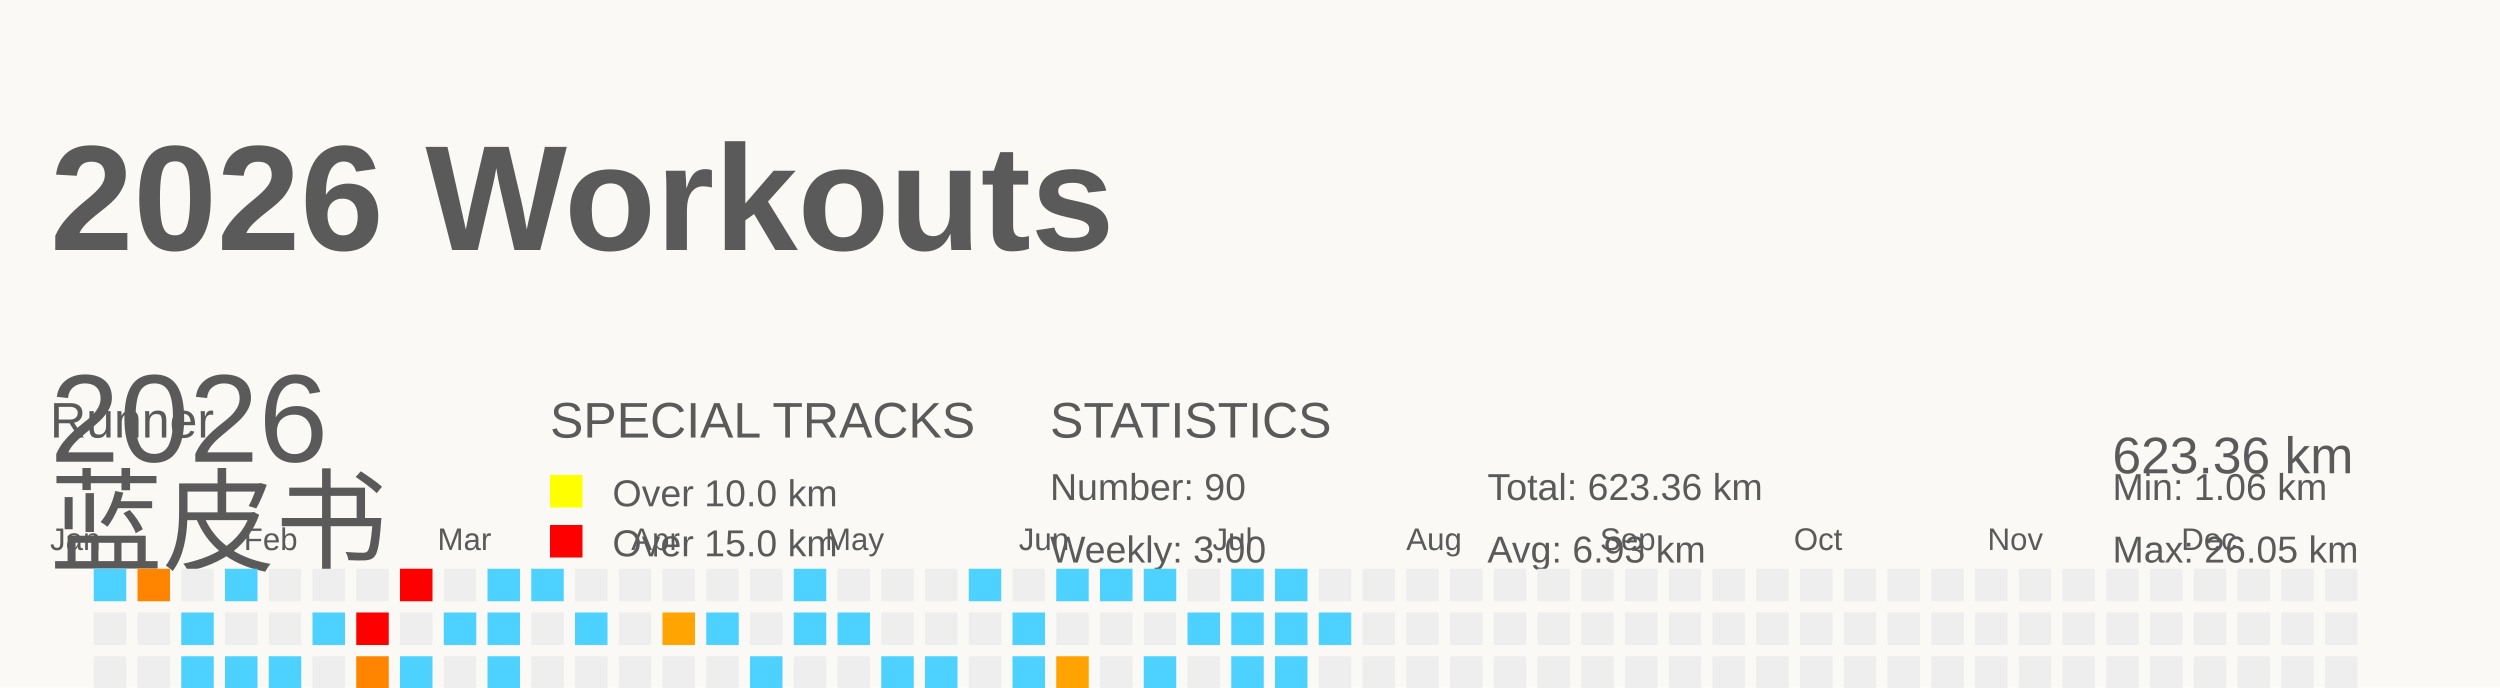
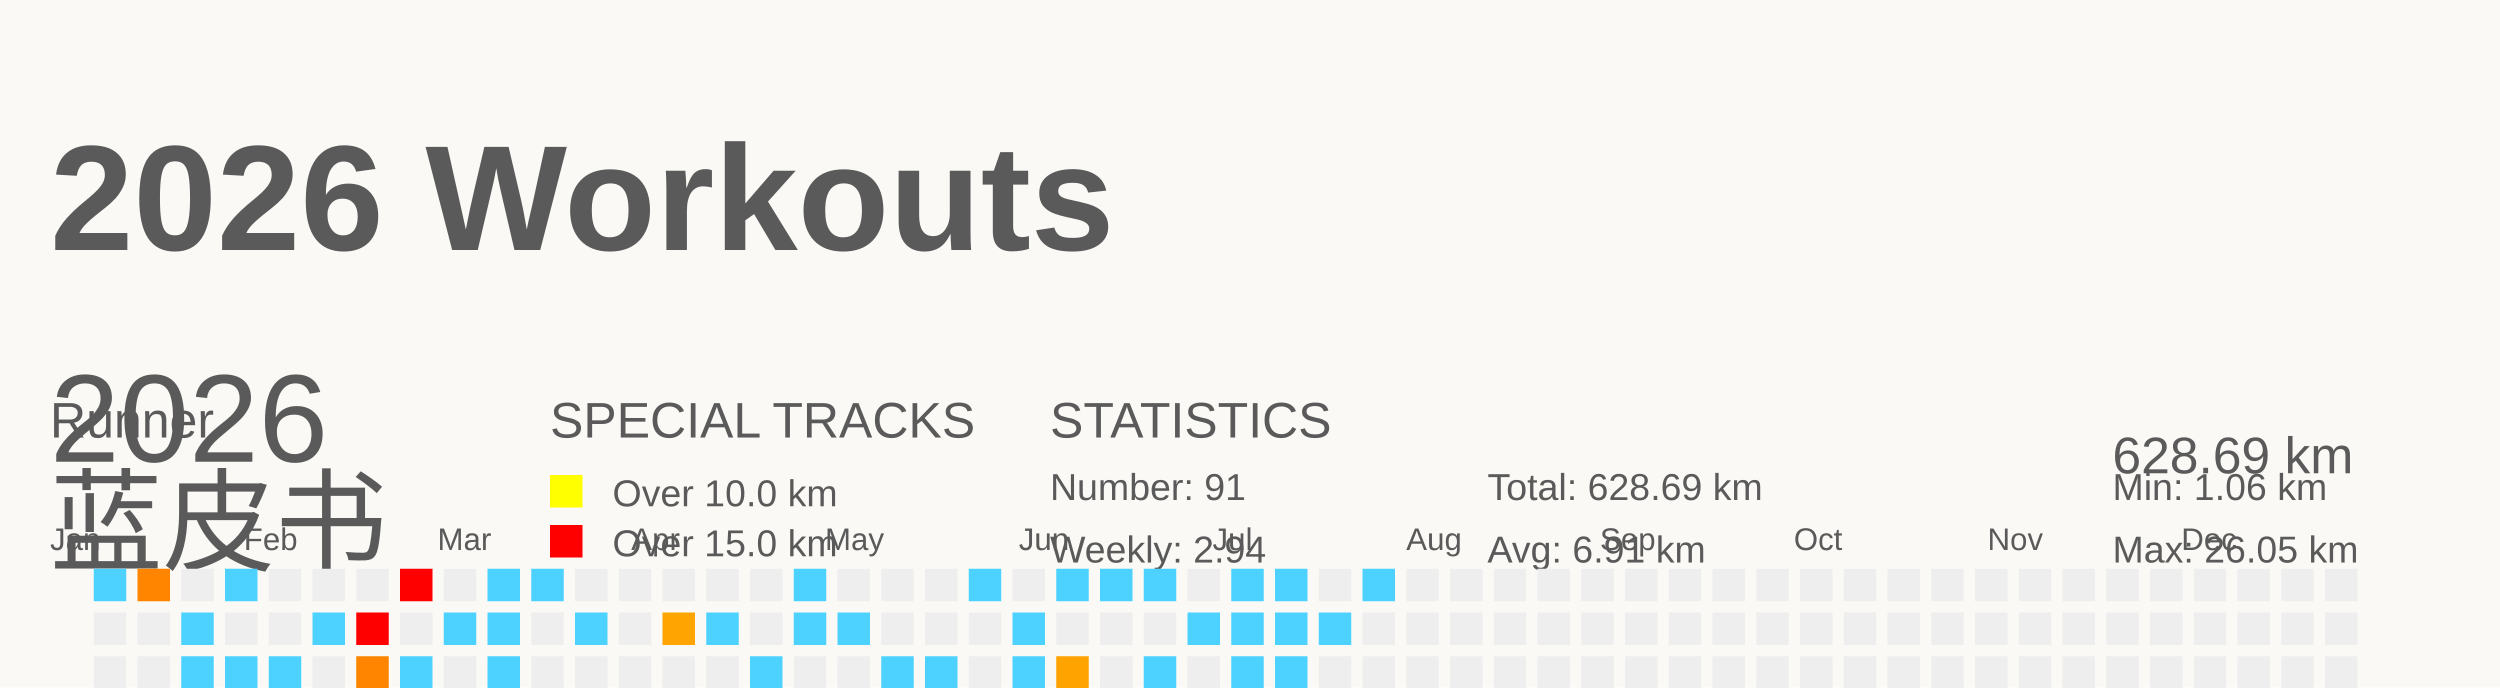
<svg xmlns="http://www.w3.org/2000/svg" baseProfile="full" height="55" version="1.1" viewBox="0 0 200 55" width="200">
  <defs />
  <rect fill="#FAF9F5" height="55" width="200" x="0" y="0" />
  <g id="tracks" />
  <text fill="#5A5A5A" style="font-size:12px; font-family:Arial; font-weight:bold;" x="4" y="20">2026 Workouts</text>
  <text fill="#5A5A5A" style="font-size:4px; font-family:Arial" x="4" y="35">Runner</text>
  <text fill="#5A5A5A" style="font-size:9px; font-family:Arial" x="4" y="45">蓝皮书</text>
  <text fill="#5A5A5A" style="font-size:4px; font-family:Arial" x="44" y="35">SPECIAL TRACKS</text>
  <rect fill="yellow" height="2.6" width="2.6" x="44" y="38" />
  <text fill="#5A5A5A" style="font-size:3px; font-family:Arial" x="49" y="40.5">Over 10.0 km</text>
  <rect fill="red" height="2.6" width="2.6" x="44" y="42" />
  <text fill="#5A5A5A" style="font-size:3px; font-family:Arial" x="49" y="44.5">Over 15.0 km</text>
  <text fill="#5A5A5A" style="font-size:4px; font-family:Arial" x="84" y="35">STATISTICS</text>
-   <text fill="#5A5A5A" style="font-size:3px; font-family:Arial" x="84" y="40">Number: 90</text>
-   <text fill="#5A5A5A" style="font-size:3px; font-family:Arial" x="84" y="45">Weekly: 3.00</text>
-   <text fill="#5A5A5A" style="font-size:3px; font-family:Arial" x="119" y="40">Total: 623.36 km</text>
-   <text fill="#5A5A5A" style="font-size:3px; font-family:Arial" x="119" y="45">Avg: 6.93 km</text>
+   <text fill="#5A5A5A" style="font-size:3px; font-family:Arial" x="84" y="40">Number: 91</text>
+   <text fill="#5A5A5A" style="font-size:3px; font-family:Arial" x="84" y="45">Weekly: 2.94</text>
+   <text fill="#5A5A5A" style="font-size:3px; font-family:Arial" x="119" y="40">Total: 628.69 km</text>
+   <text fill="#5A5A5A" style="font-size:3px; font-family:Arial" x="119" y="45">Avg: 6.91 km</text>
  <text fill="#5A5A5A" style="font-size:3px; font-family:Arial" x="169" y="40">Min: 1.06 km</text>
  <text fill="#5A5A5A" style="font-size:3px; font-family:Arial" x="169" y="45">Max: 26.05 km</text>
  <text dominant-baseline="hanging" fill="#5A5A5A" style="font-size:10.0px; font-family:Arial;" x="4" y="30">2026</text>
-   <text dominant-baseline="hanging" fill="#5A5A5A" style="font-size:4.125px; font-family:Arial;" x="169" y="35">623.36 km</text>
+   <text dominant-baseline="hanging" fill="#5A5A5A" style="font-size:4.125px; font-family:Arial;" x="169" y="35">628.69 km</text>
  <text fill="#5A5A5A" style="font-size:2.5px; font-family:Arial" x="4.0" y="44">Jan</text>
  <text fill="#5A5A5A" style="font-size:2.5px; font-family:Arial" x="19.5" y="44">Feb</text>
  <text fill="#5A5A5A" style="font-size:2.5px; font-family:Arial" x="35.0" y="44">Mar</text>
  <text fill="#5A5A5A" style="font-size:2.5px; font-family:Arial" x="50.5" y="44">Apr</text>
  <text fill="#5A5A5A" style="font-size:2.5px; font-family:Arial" x="66.0" y="44">May</text>
  <text fill="#5A5A5A" style="font-size:2.5px; font-family:Arial" x="81.5" y="44">Jun</text>
  <text fill="#5A5A5A" style="font-size:2.5px; font-family:Arial" x="97.0" y="44">Jul</text>
  <text fill="#5A5A5A" style="font-size:2.5px; font-family:Arial" x="112.5" y="44">Aug</text>
  <text fill="#5A5A5A" style="font-size:2.5px; font-family:Arial" x="128.0" y="44">Sep</text>
  <text fill="#5A5A5A" style="font-size:2.5px; font-family:Arial" x="143.5" y="44">Oct</text>
  <text fill="#5A5A5A" style="font-size:2.5px; font-family:Arial" x="159.0" y="44">Nov</text>
  <text fill="#5A5A5A" style="font-size:2.5px; font-family:Arial" x="174.5" y="44">Dec</text>
  <rect fill="#4dd2ff" height="2.6" width="2.6" x="4.0" y="56.0" />
  <rect fill="#EEEEEE" height="2.6" width="2.6" x="4.0" y="59.5" />
  <rect fill="#ff7b00" height="2.6" width="2.6" x="4.0" y="63.0" />
  <rect fill="#EEEEEE" height="2.6" width="2.6" x="4.0" y="66.5" />
  <rect fill="#4dd2ff" height="2.6" width="2.6" x="7.5" y="45.5" />
  <rect fill="#EEEEEE" height="2.6" width="2.6" x="7.5" y="49.0" />
  <rect fill="#EEEEEE" height="2.6" width="2.6" x="7.5" y="52.5" />
  <rect fill="#EEEEEE" height="2.6" width="2.6" x="7.5" y="56.0" />
  <rect fill="#4dd2ff" height="2.6" width="2.6" x="7.5" y="59.5" />
  <rect fill="#EEEEEE" height="2.6" width="2.6" x="7.5" y="63.0" />
  <rect fill="#4dd2ff" height="2.6" width="2.6" x="7.5" y="66.5" />
  <rect fill="#ff8400" height="2.6" width="2.6" x="11.0" y="45.5" />
  <rect fill="#EEEEEE" height="2.6" width="2.6" x="11.0" y="49.0" />
  <rect fill="#EEEEEE" height="2.6" width="2.6" x="11.0" y="52.5" />
  <rect fill="#EEEEEE" height="2.6" width="2.6" x="11.0" y="56.0" />
  <rect fill="#EEEEEE" height="2.6" width="2.6" x="11.0" y="59.5" />
  <rect fill="#EEEEEE" height="2.6" width="2.6" x="11.0" y="63.0" />
  <rect fill="#EEEEEE" height="2.6" width="2.6" x="11.0" y="66.5" />
  <rect fill="#EEEEEE" height="2.6" width="2.6" x="14.5" y="45.5" />
  <rect fill="#4dd2ff" height="2.6" width="2.6" x="14.5" y="49.0" />
  <rect fill="#4dd2ff" height="2.6" width="2.6" x="14.5" y="52.5" />
  <rect fill="#EEEEEE" height="2.6" width="2.6" x="14.5" y="56.0" />
  <rect fill="#EEEEEE" height="2.6" width="2.6" x="14.5" y="59.5" />
  <rect fill="#EEEEEE" height="2.6" width="2.6" x="14.5" y="63.0" />
  <rect fill="#4dd2ff" height="2.6" width="2.6" x="14.5" y="66.5" />
  <rect fill="#4dd2ff" height="2.6" width="2.6" x="18.0" y="45.5" />
  <rect fill="#EEEEEE" height="2.6" width="2.6" x="18.0" y="49.0" />
  <rect fill="#4dd2ff" height="2.6" width="2.6" x="18.0" y="52.5" />
  <rect fill="#EEEEEE" height="2.6" width="2.6" x="18.0" y="56.0" />
  <rect fill="#EEEEEE" height="2.6" width="2.6" x="18.0" y="59.5" />
  <rect fill="#EEEEEE" height="2.6" width="2.6" x="18.0" y="63.0" />
  <rect fill="#EEEEEE" height="2.6" width="2.6" x="18.0" y="66.5" />
  <rect fill="#EEEEEE" height="2.6" width="2.6" x="21.5" y="45.5" />
  <rect fill="#EEEEEE" height="2.6" width="2.6" x="21.5" y="49.0" />
  <rect fill="#4dd2ff" height="2.6" width="2.6" x="21.5" y="52.5" />
  <rect fill="#EEEEEE" height="2.6" width="2.6" x="21.5" y="56.0" />
  <rect fill="#4dd2ff" height="2.6" width="2.6" x="21.5" y="59.5" />
  <rect fill="#ffa100" height="2.6" width="2.6" x="21.5" y="63.0" />
  <rect fill="#EEEEEE" height="2.6" width="2.6" x="21.5" y="66.5" />
  <rect fill="#EEEEEE" height="2.6" width="2.6" x="25.0" y="45.5" />
  <rect fill="#4dd2ff" height="2.6" width="2.6" x="25.0" y="49.0" />
  <rect fill="#EEEEEE" height="2.6" width="2.6" x="25.0" y="52.5" />
  <rect fill="#4dd2ff" height="2.6" width="2.6" x="25.0" y="56.0" />
  <rect fill="#EEEEEE" height="2.6" width="2.6" x="25.0" y="59.5" />
  <rect fill="#EEEEEE" height="2.6" width="2.6" x="25.0" y="63.0" />
  <rect fill="#4dd2ff" height="2.6" width="2.6" x="25.0" y="66.5" />
  <rect fill="#EEEEEE" height="2.6" width="2.6" x="28.5" y="45.5" />
  <rect fill="red" height="2.6" width="2.6" x="28.5" y="49.0" />
  <rect fill="#ff8400" height="2.6" width="2.6" x="28.5" y="52.5" />
  <rect fill="#EEEEEE" height="2.6" width="2.6" x="28.5" y="56.0" />
  <rect fill="#4dd2ff" height="2.6" width="2.6" x="28.5" y="59.5" />
  <rect fill="#4dd2ff" height="2.6" width="2.6" x="28.5" y="63.0" />
  <rect fill="#EEEEEE" height="2.6" width="2.6" x="28.5" y="66.5" />
  <rect fill="red" height="2.6" width="2.6" x="32.0" y="45.5" />
  <rect fill="#EEEEEE" height="2.6" width="2.6" x="32.0" y="49.0" />
  <rect fill="#4dd2ff" height="2.6" width="2.6" x="32.0" y="52.5" />
  <rect fill="#4dd2ff" height="2.6" width="2.6" x="32.0" y="56.0" />
  <rect fill="#EEEEEE" height="2.6" width="2.6" x="32.0" y="59.5" />
  <rect fill="#EEEEEE" height="2.6" width="2.6" x="32.0" y="63.0" />
  <rect fill="#EEEEEE" height="2.6" width="2.6" x="32.0" y="66.5" />
  <rect fill="#EEEEEE" height="2.6" width="2.6" x="35.5" y="45.5" />
  <rect fill="#4dd2ff" height="2.6" width="2.6" x="35.5" y="49.0" />
  <rect fill="#EEEEEE" height="2.6" width="2.6" x="35.5" y="52.5" />
  <rect fill="#4dd2ff" height="2.6" width="2.6" x="35.5" y="56.0" />
  <rect fill="#4dd2ff" height="2.6" width="2.6" x="35.5" y="59.5" />
  <rect fill="#4dd2ff" height="2.6" width="2.6" x="35.5" y="63.0" />
  <rect fill="#EEEEEE" height="2.6" width="2.6" x="35.5" y="66.5" />
  <rect fill="#4dd2ff" height="2.6" width="2.6" x="39.0" y="45.5" />
  <rect fill="#4dd2ff" height="2.6" width="2.6" x="39.0" y="49.0" />
  <rect fill="#4dd2ff" height="2.6" width="2.6" x="39.0" y="52.5" />
  <rect fill="#EEEEEE" height="2.6" width="2.6" x="39.0" y="56.0" />
  <rect fill="#4dd2ff" height="2.6" width="2.6" x="39.0" y="59.5" />
  <rect fill="#EEEEEE" height="2.6" width="2.6" x="39.0" y="63.0" />
  <rect fill="#EEEEEE" height="2.6" width="2.6" x="39.0" y="66.5" />
  <rect fill="#4dd2ff" height="2.6" width="2.6" x="42.5" y="45.5" />
  <rect fill="#EEEEEE" height="2.6" width="2.6" x="42.5" y="49.0" />
  <rect fill="#EEEEEE" height="2.6" width="2.6" x="42.5" y="52.5" />
  <rect fill="#4dd2ff" height="2.6" width="2.6" x="42.5" y="56.0" />
  <rect fill="#4dd2ff" height="2.6" width="2.6" x="42.5" y="59.5" />
  <rect fill="red" height="2.6" width="2.6" x="42.5" y="63.0" />
  <rect fill="#EEEEEE" height="2.6" width="2.6" x="42.5" y="66.5" />
  <rect fill="#EEEEEE" height="2.6" width="2.6" x="46.0" y="45.5" />
  <rect fill="#4dd2ff" height="2.6" width="2.6" x="46.0" y="49.0" />
  <rect fill="#EEEEEE" height="2.6" width="2.6" x="46.0" y="52.5" />
  <rect fill="#4dd2ff" height="2.6" width="2.6" x="46.0" y="56.0" />
  <rect fill="#EEEEEE" height="2.6" width="2.6" x="46.0" y="59.5" />
  <rect fill="#ffa300" height="2.6" width="2.6" x="46.0" y="63.0" />
  <rect fill="#EEEEEE" height="2.6" width="2.6" x="46.0" y="66.5" />
  <rect fill="#EEEEEE" height="2.6" width="2.6" x="49.5" y="45.5" />
  <rect fill="#EEEEEE" height="2.6" width="2.6" x="49.5" y="49.0" />
  <rect fill="#EEEEEE" height="2.6" width="2.6" x="49.5" y="52.5" />
  <rect fill="#4dd2ff" height="2.6" width="2.6" x="49.5" y="56.0" />
  <rect fill="#EEEEEE" height="2.6" width="2.6" x="49.5" y="59.5" />
  <rect fill="#EEEEEE" height="2.6" width="2.6" x="49.5" y="63.0" />
  <rect fill="#EEEEEE" height="2.6" width="2.6" x="49.5" y="66.5" />
  <rect fill="#EEEEEE" height="2.6" width="2.6" x="53.0" y="45.5" />
  <rect fill="#ffa400" height="2.6" width="2.6" x="53.0" y="49.0" />
  <rect fill="#EEEEEE" height="2.6" width="2.6" x="53.0" y="52.5" />
  <rect fill="#EEEEEE" height="2.6" width="2.6" x="53.0" y="56.0" />
  <rect fill="#EEEEEE" height="2.6" width="2.6" x="53.0" y="59.5" />
  <rect fill="#EEEEEE" height="2.6" width="2.6" x="53.0" y="63.0" />
  <rect fill="red" height="2.6" width="2.6" x="53.0" y="66.5" />
  <rect fill="#EEEEEE" height="2.6" width="2.6" x="56.5" y="45.5" />
  <rect fill="#4dd2ff" height="2.6" width="2.6" x="56.5" y="49.0" />
  <rect fill="#EEEEEE" height="2.6" width="2.6" x="56.5" y="52.5" />
  <rect fill="#EEEEEE" height="2.6" width="2.6" x="56.5" y="56.0" />
  <rect fill="#4dd2ff" height="2.6" width="2.6" x="56.5" y="59.5" />
  <rect fill="#EEEEEE" height="2.6" width="2.6" x="56.5" y="63.0" />
  <rect fill="red" height="2.6" width="2.6" x="56.5" y="66.5" />
  <rect fill="#EEEEEE" height="2.6" width="2.6" x="60.0" y="45.5" />
  <rect fill="#EEEEEE" height="2.6" width="2.6" x="60.0" y="49.0" />
  <rect fill="#4dd2ff" height="2.6" width="2.6" x="60.0" y="52.5" />
  <rect fill="#4dd2ff" height="2.6" width="2.6" x="60.0" y="56.0" />
  <rect fill="#EEEEEE" height="2.6" width="2.6" x="60.0" y="59.5" />
  <rect fill="#EEEEEE" height="2.6" width="2.6" x="60.0" y="63.0" />
  <rect fill="#EEEEEE" height="2.6" width="2.6" x="60.0" y="66.5" />
  <rect fill="#4dd2ff" height="2.6" width="2.6" x="63.5" y="45.5" />
  <rect fill="#4dd2ff" height="2.6" width="2.6" x="63.5" y="49.0" />
  <rect fill="#EEEEEE" height="2.6" width="2.6" x="63.5" y="52.5" />
  <rect fill="#EEEEEE" height="2.6" width="2.6" x="63.5" y="56.0" />
  <rect fill="#4dd2ff" height="2.6" width="2.6" x="63.5" y="59.5" />
  <rect fill="#EEEEEE" height="2.6" width="2.6" x="63.5" y="63.0" />
  <rect fill="#EEEEEE" height="2.6" width="2.6" x="63.5" y="66.5" />
  <rect fill="#EEEEEE" height="2.6" width="2.6" x="67.0" y="45.5" />
  <rect fill="#4dd2ff" height="2.6" width="2.6" x="67.0" y="49.0" />
  <rect fill="#EEEEEE" height="2.6" width="2.6" x="67.0" y="52.5" />
  <rect fill="#4dd2ff" height="2.6" width="2.6" x="67.0" y="56.0" />
  <rect fill="#4dd2ff" height="2.6" width="2.6" x="67.0" y="59.5" />
  <rect fill="#EEEEEE" height="2.6" width="2.6" x="67.0" y="63.0" />
  <rect fill="#EEEEEE" height="2.6" width="2.6" x="67.0" y="66.5" />
  <rect fill="#EEEEEE" height="2.6" width="2.6" x="70.5" y="45.5" />
  <rect fill="#EEEEEE" height="2.6" width="2.6" x="70.5" y="49.0" />
  <rect fill="#4dd2ff" height="2.6" width="2.6" x="70.5" y="52.5" />
  <rect fill="#4dd2ff" height="2.6" width="2.6" x="70.5" y="56.0" />
  <rect fill="#4dd2ff" height="2.6" width="2.6" x="70.5" y="59.5" />
  <rect fill="#EEEEEE" height="2.6" width="2.6" x="70.5" y="63.0" />
  <rect fill="#EEEEEE" height="2.6" width="2.6" x="70.5" y="66.5" />
  <rect fill="#EEEEEE" height="2.6" width="2.6" x="74.0" y="45.5" />
  <rect fill="#EEEEEE" height="2.6" width="2.6" x="74.0" y="49.0" />
  <rect fill="#4dd2ff" height="2.6" width="2.6" x="74.0" y="52.5" />
  <rect fill="#4dd2ff" height="2.6" width="2.6" x="74.0" y="56.0" />
  <rect fill="#4dd2ff" height="2.6" width="2.6" x="74.0" y="59.5" />
  <rect fill="#4dd2ff" height="2.6" width="2.6" x="74.0" y="63.0" />
  <rect fill="#EEEEEE" height="2.6" width="2.6" x="74.0" y="66.5" />
  <rect fill="#4dd2ff" height="2.6" width="2.6" x="77.5" y="45.5" />
  <rect fill="#EEEEEE" height="2.6" width="2.6" x="77.5" y="49.0" />
  <rect fill="#EEEEEE" height="2.6" width="2.6" x="77.5" y="52.5" />
  <rect fill="#EEEEEE" height="2.6" width="2.6" x="77.5" y="56.0" />
  <rect fill="#EEEEEE" height="2.6" width="2.6" x="77.5" y="59.5" />
  <rect fill="#ff8b00" height="2.6" width="2.6" x="77.5" y="63.0" />
  <rect fill="#ffa200" height="2.6" width="2.6" x="77.5" y="66.5" />
  <rect fill="#EEEEEE" height="2.6" width="2.6" x="81.0" y="45.5" />
  <rect fill="#4dd2ff" height="2.6" width="2.6" x="81.0" y="49.0" />
  <rect fill="#4dd2ff" height="2.6" width="2.6" x="81.0" y="52.5" />
  <rect fill="#4dd2ff" height="2.6" width="2.6" x="81.0" y="56.0" />
  <rect fill="#4dd2ff" height="2.6" width="2.6" x="81.0" y="59.5" />
  <rect fill="#EEEEEE" height="2.6" width="2.6" x="81.0" y="63.0" />
  <rect fill="#4dd2ff" height="2.6" width="2.6" x="81.0" y="66.5" />
  <rect fill="#4dd2ff" height="2.6" width="2.6" x="84.5" y="45.5" />
  <rect fill="#EEEEEE" height="2.6" width="2.6" x="84.5" y="49.0" />
  <rect fill="#ffa300" height="2.6" width="2.6" x="84.5" y="52.5" />
  <rect fill="#EEEEEE" height="2.6" width="2.6" x="84.5" y="56.0" />
  <rect fill="#4dd2ff" height="2.6" width="2.6" x="84.5" y="59.5" />
  <rect fill="#EEEEEE" height="2.6" width="2.6" x="84.5" y="63.0" />
  <rect fill="#EEEEEE" height="2.6" width="2.6" x="84.5" y="66.5" />
  <rect fill="#4dd2ff" height="2.6" width="2.6" x="88.0" y="45.5" />
  <rect fill="#EEEEEE" height="2.6" width="2.6" x="88.0" y="49.0" />
  <rect fill="#EEEEEE" height="2.6" width="2.6" x="88.0" y="52.5" />
  <rect fill="#EEEEEE" height="2.6" width="2.6" x="88.0" y="56.0" />
  <rect fill="#EEEEEE" height="2.6" width="2.6" x="88.0" y="59.5" />
  <rect fill="#EEEEEE" height="2.6" width="2.6" x="88.0" y="63.0" />
  <rect fill="#EEEEEE" height="2.6" width="2.6" x="88.0" y="66.5" />
  <rect fill="#4dd2ff" height="2.6" width="2.6" x="91.5" y="45.5" />
  <rect fill="#EEEEEE" height="2.6" width="2.6" x="91.5" y="49.0" />
  <rect fill="#4dd2ff" height="2.6" width="2.6" x="91.5" y="52.5" />
  <rect fill="#4dd2ff" height="2.6" width="2.6" x="91.5" y="56.0" />
  <rect fill="#EEEEEE" height="2.6" width="2.6" x="91.5" y="59.5" />
  <rect fill="#EEEEEE" height="2.6" width="2.6" x="91.5" y="63.0" />
  <rect fill="#EEEEEE" height="2.6" width="2.6" x="91.5" y="66.5" />
  <rect fill="#EEEEEE" height="2.6" width="2.6" x="95.0" y="45.5" />
  <rect fill="#4dd2ff" height="2.6" width="2.6" x="95.0" y="49.0" />
  <rect fill="#EEEEEE" height="2.6" width="2.6" x="95.0" y="52.5" />
  <rect fill="#EEEEEE" height="2.6" width="2.6" x="95.0" y="56.0" />
  <rect fill="#4dd2ff" height="2.6" width="2.6" x="95.0" y="59.5" />
  <rect fill="#ffa300" height="2.6" width="2.6" x="95.0" y="63.0" />
  <rect fill="#EEEEEE" height="2.6" width="2.6" x="95.0" y="66.5" />
  <rect fill="#4dd2ff" height="2.6" width="2.6" x="98.5" y="45.5" />
  <rect fill="#4dd2ff" height="2.6" width="2.6" x="98.5" y="49.0" />
  <rect fill="#4dd2ff" height="2.6" width="2.6" x="98.5" y="52.5" />
  <rect fill="#EEEEEE" height="2.6" width="2.6" x="98.5" y="56.0" />
  <rect fill="#EEEEEE" height="2.6" width="2.6" x="98.5" y="59.5" />
  <rect fill="#4dd2ff" height="2.6" width="2.6" x="98.5" y="63.0" />
  <rect fill="#4dd2ff" height="2.6" width="2.6" x="98.5" y="66.5" />
  <rect fill="#4dd2ff" height="2.6" width="2.6" x="102.0" y="45.5" />
  <rect fill="#4dd2ff" height="2.6" width="2.6" x="102.0" y="49.0" />
  <rect fill="#4dd2ff" height="2.6" width="2.6" x="102.0" y="52.5" />
  <rect fill="#EEEEEE" height="2.6" width="2.6" x="102.0" y="56.0" />
  <rect fill="#EEEEEE" height="2.6" width="2.6" x="102.0" y="59.5" />
  <rect fill="#EEEEEE" height="2.6" width="2.6" x="102.0" y="63.0" />
  <rect fill="#EEEEEE" height="2.6" width="2.6" x="102.0" y="66.5" />
  <rect fill="#EEEEEE" height="2.6" width="2.6" x="105.5" y="45.5" />
  <rect fill="#4dd2ff" height="2.6" width="2.6" x="105.5" y="49.0" />
  <rect fill="#EEEEEE" height="2.6" width="2.6" x="105.5" y="52.5" />
  <rect fill="#4dd2ff" height="2.6" width="2.6" x="105.5" y="56.0" />
  <rect fill="#4dd2ff" height="2.6" width="2.6" x="105.5" y="59.5" />
  <rect fill="#EEEEEE" height="2.6" width="2.6" x="105.5" y="63.0" />
  <rect fill="#EEEEEE" height="2.6" width="2.6" x="105.5" y="66.5" />
-   <rect fill="#EEEEEE" height="2.6" width="2.6" x="109.0" y="45.5" />
+   <rect fill="#4dd2ff" height="2.6" width="2.6" x="109.0" y="45.5" />
  <rect fill="#EEEEEE" height="2.6" width="2.6" x="109.0" y="49.0" />
  <rect fill="#EEEEEE" height="2.6" width="2.6" x="109.0" y="52.5" />
  <rect fill="#EEEEEE" height="2.6" width="2.6" x="109.0" y="56.0" />
  <rect fill="#EEEEEE" height="2.6" width="2.6" x="109.0" y="59.5" />
  <rect fill="#EEEEEE" height="2.6" width="2.6" x="109.0" y="63.0" />
  <rect fill="#EEEEEE" height="2.6" width="2.6" x="109.0" y="66.5" />
  <rect fill="#EEEEEE" height="2.6" width="2.6" x="112.5" y="45.5" />
  <rect fill="#EEEEEE" height="2.6" width="2.6" x="112.5" y="49.0" />
  <rect fill="#EEEEEE" height="2.6" width="2.6" x="112.5" y="52.5" />
  <rect fill="#EEEEEE" height="2.6" width="2.6" x="112.5" y="56.0" />
  <rect fill="#EEEEEE" height="2.6" width="2.6" x="112.5" y="59.5" />
  <rect fill="#EEEEEE" height="2.6" width="2.6" x="112.5" y="63.0" />
  <rect fill="#EEEEEE" height="2.6" width="2.6" x="112.5" y="66.5" />
  <rect fill="#EEEEEE" height="2.6" width="2.6" x="116.0" y="45.5" />
  <rect fill="#EEEEEE" height="2.6" width="2.6" x="116.0" y="49.0" />
  <rect fill="#EEEEEE" height="2.6" width="2.6" x="116.0" y="52.5" />
  <rect fill="#EEEEEE" height="2.6" width="2.6" x="116.0" y="56.0" />
  <rect fill="#EEEEEE" height="2.6" width="2.6" x="116.0" y="59.5" />
  <rect fill="#EEEEEE" height="2.6" width="2.6" x="116.0" y="63.0" />
  <rect fill="#EEEEEE" height="2.6" width="2.6" x="116.0" y="66.5" />
  <rect fill="#EEEEEE" height="2.6" width="2.6" x="119.5" y="45.5" />
  <rect fill="#EEEEEE" height="2.6" width="2.6" x="119.5" y="49.0" />
  <rect fill="#EEEEEE" height="2.6" width="2.6" x="119.5" y="52.5" />
  <rect fill="#EEEEEE" height="2.6" width="2.6" x="119.5" y="56.0" />
  <rect fill="#EEEEEE" height="2.6" width="2.6" x="119.5" y="59.5" />
  <rect fill="#EEEEEE" height="2.6" width="2.6" x="119.5" y="63.0" />
  <rect fill="#EEEEEE" height="2.6" width="2.6" x="119.5" y="66.5" />
  <rect fill="#EEEEEE" height="2.6" width="2.6" x="123.0" y="45.5" />
  <rect fill="#EEEEEE" height="2.6" width="2.6" x="123.0" y="49.0" />
  <rect fill="#EEEEEE" height="2.6" width="2.6" x="123.0" y="52.5" />
  <rect fill="#EEEEEE" height="2.6" width="2.6" x="123.0" y="56.0" />
  <rect fill="#EEEEEE" height="2.6" width="2.6" x="123.0" y="59.5" />
  <rect fill="#EEEEEE" height="2.6" width="2.6" x="123.0" y="63.0" />
  <rect fill="#EEEEEE" height="2.6" width="2.6" x="123.0" y="66.5" />
  <rect fill="#EEEEEE" height="2.6" width="2.6" x="126.5" y="45.5" />
  <rect fill="#EEEEEE" height="2.6" width="2.6" x="126.5" y="49.0" />
  <rect fill="#EEEEEE" height="2.6" width="2.6" x="126.5" y="52.5" />
  <rect fill="#EEEEEE" height="2.6" width="2.6" x="126.5" y="56.0" />
  <rect fill="#EEEEEE" height="2.6" width="2.6" x="126.5" y="59.5" />
  <rect fill="#EEEEEE" height="2.6" width="2.6" x="126.5" y="63.0" />
  <rect fill="#EEEEEE" height="2.6" width="2.6" x="126.5" y="66.5" />
  <rect fill="#EEEEEE" height="2.6" width="2.6" x="130.0" y="45.5" />
  <rect fill="#EEEEEE" height="2.6" width="2.6" x="130.0" y="49.0" />
  <rect fill="#EEEEEE" height="2.6" width="2.6" x="130.0" y="52.5" />
  <rect fill="#EEEEEE" height="2.6" width="2.6" x="130.0" y="56.0" />
  <rect fill="#EEEEEE" height="2.6" width="2.6" x="130.0" y="59.5" />
  <rect fill="#EEEEEE" height="2.6" width="2.6" x="130.0" y="63.0" />
  <rect fill="#EEEEEE" height="2.6" width="2.6" x="130.0" y="66.5" />
  <rect fill="#EEEEEE" height="2.6" width="2.6" x="133.5" y="45.5" />
  <rect fill="#EEEEEE" height="2.6" width="2.6" x="133.5" y="49.0" />
  <rect fill="#EEEEEE" height="2.6" width="2.6" x="133.5" y="52.5" />
  <rect fill="#EEEEEE" height="2.6" width="2.6" x="133.5" y="56.0" />
  <rect fill="#EEEEEE" height="2.6" width="2.6" x="133.5" y="59.5" />
  <rect fill="#EEEEEE" height="2.6" width="2.6" x="133.5" y="63.0" />
  <rect fill="#EEEEEE" height="2.6" width="2.6" x="133.5" y="66.5" />
  <rect fill="#EEEEEE" height="2.6" width="2.6" x="137.0" y="45.5" />
  <rect fill="#EEEEEE" height="2.6" width="2.6" x="137.0" y="49.0" />
  <rect fill="#EEEEEE" height="2.6" width="2.6" x="137.0" y="52.5" />
  <rect fill="#EEEEEE" height="2.6" width="2.6" x="137.0" y="56.0" />
  <rect fill="#EEEEEE" height="2.6" width="2.6" x="137.0" y="59.5" />
  <rect fill="#EEEEEE" height="2.6" width="2.6" x="137.0" y="63.0" />
  <rect fill="#EEEEEE" height="2.6" width="2.6" x="137.0" y="66.5" />
  <rect fill="#EEEEEE" height="2.6" width="2.6" x="140.5" y="45.5" />
  <rect fill="#EEEEEE" height="2.6" width="2.6" x="140.5" y="49.0" />
  <rect fill="#EEEEEE" height="2.6" width="2.6" x="140.5" y="52.5" />
  <rect fill="#EEEEEE" height="2.6" width="2.6" x="140.5" y="56.0" />
  <rect fill="#EEEEEE" height="2.6" width="2.6" x="140.5" y="59.5" />
  <rect fill="#EEEEEE" height="2.6" width="2.6" x="140.5" y="63.0" />
  <rect fill="#EEEEEE" height="2.6" width="2.6" x="140.5" y="66.5" />
  <rect fill="#EEEEEE" height="2.6" width="2.6" x="144.0" y="45.5" />
  <rect fill="#EEEEEE" height="2.6" width="2.6" x="144.0" y="49.0" />
  <rect fill="#EEEEEE" height="2.6" width="2.6" x="144.0" y="52.5" />
  <rect fill="#EEEEEE" height="2.6" width="2.6" x="144.0" y="56.0" />
  <rect fill="#EEEEEE" height="2.6" width="2.6" x="144.0" y="59.5" />
  <rect fill="#EEEEEE" height="2.6" width="2.6" x="144.0" y="63.0" />
  <rect fill="#EEEEEE" height="2.6" width="2.6" x="144.0" y="66.5" />
  <rect fill="#EEEEEE" height="2.6" width="2.6" x="147.5" y="45.5" />
  <rect fill="#EEEEEE" height="2.6" width="2.6" x="147.5" y="49.0" />
  <rect fill="#EEEEEE" height="2.6" width="2.6" x="147.5" y="52.5" />
  <rect fill="#EEEEEE" height="2.6" width="2.6" x="147.5" y="56.0" />
  <rect fill="#EEEEEE" height="2.6" width="2.6" x="147.5" y="59.5" />
  <rect fill="#EEEEEE" height="2.6" width="2.6" x="147.5" y="63.0" />
  <rect fill="#EEEEEE" height="2.6" width="2.6" x="147.5" y="66.5" />
  <rect fill="#EEEEEE" height="2.6" width="2.6" x="151.0" y="45.5" />
  <rect fill="#EEEEEE" height="2.6" width="2.6" x="151.0" y="49.0" />
  <rect fill="#EEEEEE" height="2.6" width="2.6" x="151.0" y="52.5" />
  <rect fill="#EEEEEE" height="2.6" width="2.6" x="151.0" y="56.0" />
  <rect fill="#EEEEEE" height="2.6" width="2.6" x="151.0" y="59.5" />
  <rect fill="#EEEEEE" height="2.6" width="2.6" x="151.0" y="63.0" />
  <rect fill="#EEEEEE" height="2.6" width="2.6" x="151.0" y="66.5" />
  <rect fill="#EEEEEE" height="2.6" width="2.6" x="154.5" y="45.5" />
  <rect fill="#EEEEEE" height="2.6" width="2.6" x="154.5" y="49.0" />
  <rect fill="#EEEEEE" height="2.6" width="2.6" x="154.5" y="52.5" />
  <rect fill="#EEEEEE" height="2.6" width="2.6" x="154.5" y="56.0" />
  <rect fill="#EEEEEE" height="2.6" width="2.6" x="154.5" y="59.5" />
  <rect fill="#EEEEEE" height="2.6" width="2.6" x="154.5" y="63.0" />
  <rect fill="#EEEEEE" height="2.6" width="2.6" x="154.5" y="66.5" />
  <rect fill="#EEEEEE" height="2.6" width="2.6" x="158.0" y="45.5" />
  <rect fill="#EEEEEE" height="2.6" width="2.6" x="158.0" y="49.0" />
  <rect fill="#EEEEEE" height="2.6" width="2.6" x="158.0" y="52.5" />
  <rect fill="#EEEEEE" height="2.6" width="2.6" x="158.0" y="56.0" />
  <rect fill="#EEEEEE" height="2.6" width="2.6" x="158.0" y="59.5" />
  <rect fill="#EEEEEE" height="2.6" width="2.6" x="158.0" y="63.0" />
  <rect fill="#EEEEEE" height="2.6" width="2.6" x="158.0" y="66.5" />
  <rect fill="#EEEEEE" height="2.6" width="2.6" x="161.5" y="45.5" />
  <rect fill="#EEEEEE" height="2.6" width="2.6" x="161.5" y="49.0" />
  <rect fill="#EEEEEE" height="2.6" width="2.6" x="161.5" y="52.5" />
  <rect fill="#EEEEEE" height="2.6" width="2.6" x="161.5" y="56.0" />
  <rect fill="#EEEEEE" height="2.6" width="2.6" x="161.5" y="59.5" />
  <rect fill="#EEEEEE" height="2.6" width="2.6" x="161.5" y="63.0" />
  <rect fill="#EEEEEE" height="2.6" width="2.6" x="161.5" y="66.5" />
  <rect fill="#EEEEEE" height="2.6" width="2.6" x="165.0" y="45.5" />
  <rect fill="#EEEEEE" height="2.6" width="2.6" x="165.0" y="49.0" />
  <rect fill="#EEEEEE" height="2.6" width="2.6" x="165.0" y="52.5" />
  <rect fill="#EEEEEE" height="2.6" width="2.6" x="165.0" y="56.0" />
  <rect fill="#EEEEEE" height="2.6" width="2.6" x="165.0" y="59.5" />
  <rect fill="#EEEEEE" height="2.6" width="2.6" x="165.0" y="63.0" />
  <rect fill="#EEEEEE" height="2.6" width="2.6" x="165.0" y="66.5" />
  <rect fill="#EEEEEE" height="2.6" width="2.6" x="168.5" y="45.5" />
  <rect fill="#EEEEEE" height="2.6" width="2.6" x="168.5" y="49.0" />
  <rect fill="#EEEEEE" height="2.6" width="2.6" x="168.5" y="52.5" />
  <rect fill="#EEEEEE" height="2.6" width="2.6" x="168.5" y="56.0" />
  <rect fill="#EEEEEE" height="2.6" width="2.6" x="168.5" y="59.5" />
  <rect fill="#EEEEEE" height="2.6" width="2.6" x="168.5" y="63.0" />
  <rect fill="#EEEEEE" height="2.6" width="2.6" x="168.5" y="66.5" />
  <rect fill="#EEEEEE" height="2.6" width="2.6" x="172.0" y="45.5" />
  <rect fill="#EEEEEE" height="2.6" width="2.6" x="172.0" y="49.0" />
  <rect fill="#EEEEEE" height="2.6" width="2.6" x="172.0" y="52.5" />
  <rect fill="#EEEEEE" height="2.6" width="2.6" x="172.0" y="56.0" />
  <rect fill="#EEEEEE" height="2.6" width="2.6" x="172.0" y="59.5" />
  <rect fill="#EEEEEE" height="2.6" width="2.6" x="172.0" y="63.0" />
  <rect fill="#EEEEEE" height="2.6" width="2.6" x="172.0" y="66.5" />
  <rect fill="#EEEEEE" height="2.6" width="2.6" x="175.5" y="45.5" />
  <rect fill="#EEEEEE" height="2.6" width="2.6" x="175.5" y="49.0" />
  <rect fill="#EEEEEE" height="2.6" width="2.6" x="175.5" y="52.5" />
  <rect fill="#EEEEEE" height="2.6" width="2.6" x="175.5" y="56.0" />
  <rect fill="#EEEEEE" height="2.6" width="2.6" x="175.5" y="59.5" />
  <rect fill="#EEEEEE" height="2.6" width="2.6" x="175.5" y="63.0" />
  <rect fill="#EEEEEE" height="2.6" width="2.6" x="175.5" y="66.5" />
  <rect fill="#EEEEEE" height="2.6" width="2.6" x="179.0" y="45.5" />
  <rect fill="#EEEEEE" height="2.6" width="2.6" x="179.0" y="49.0" />
  <rect fill="#EEEEEE" height="2.6" width="2.6" x="179.0" y="52.5" />
  <rect fill="#EEEEEE" height="2.6" width="2.6" x="179.0" y="56.0" />
  <rect fill="#EEEEEE" height="2.6" width="2.6" x="179.0" y="59.5" />
  <rect fill="#EEEEEE" height="2.6" width="2.6" x="179.0" y="63.0" />
  <rect fill="#EEEEEE" height="2.6" width="2.6" x="179.0" y="66.5" />
  <rect fill="#EEEEEE" height="2.6" width="2.6" x="182.5" y="45.5" />
  <rect fill="#EEEEEE" height="2.6" width="2.6" x="182.5" y="49.0" />
  <rect fill="#EEEEEE" height="2.6" width="2.6" x="182.5" y="52.5" />
  <rect fill="#EEEEEE" height="2.6" width="2.6" x="182.5" y="56.0" />
  <rect fill="#EEEEEE" height="2.6" width="2.6" x="182.5" y="59.5" />
  <rect fill="#EEEEEE" height="2.6" width="2.6" x="182.5" y="63.0" />
  <rect fill="#EEEEEE" height="2.6" width="2.6" x="182.5" y="66.5" />
  <rect fill="#EEEEEE" height="2.6" width="2.6" x="186.0" y="45.5" />
  <rect fill="#EEEEEE" height="2.6" width="2.6" x="186.0" y="49.0" />
  <rect fill="#EEEEEE" height="2.6" width="2.6" x="186.0" y="52.5" />
  <rect fill="#EEEEEE" height="2.6" width="2.6" x="186.0" y="56.0" />
</svg>
